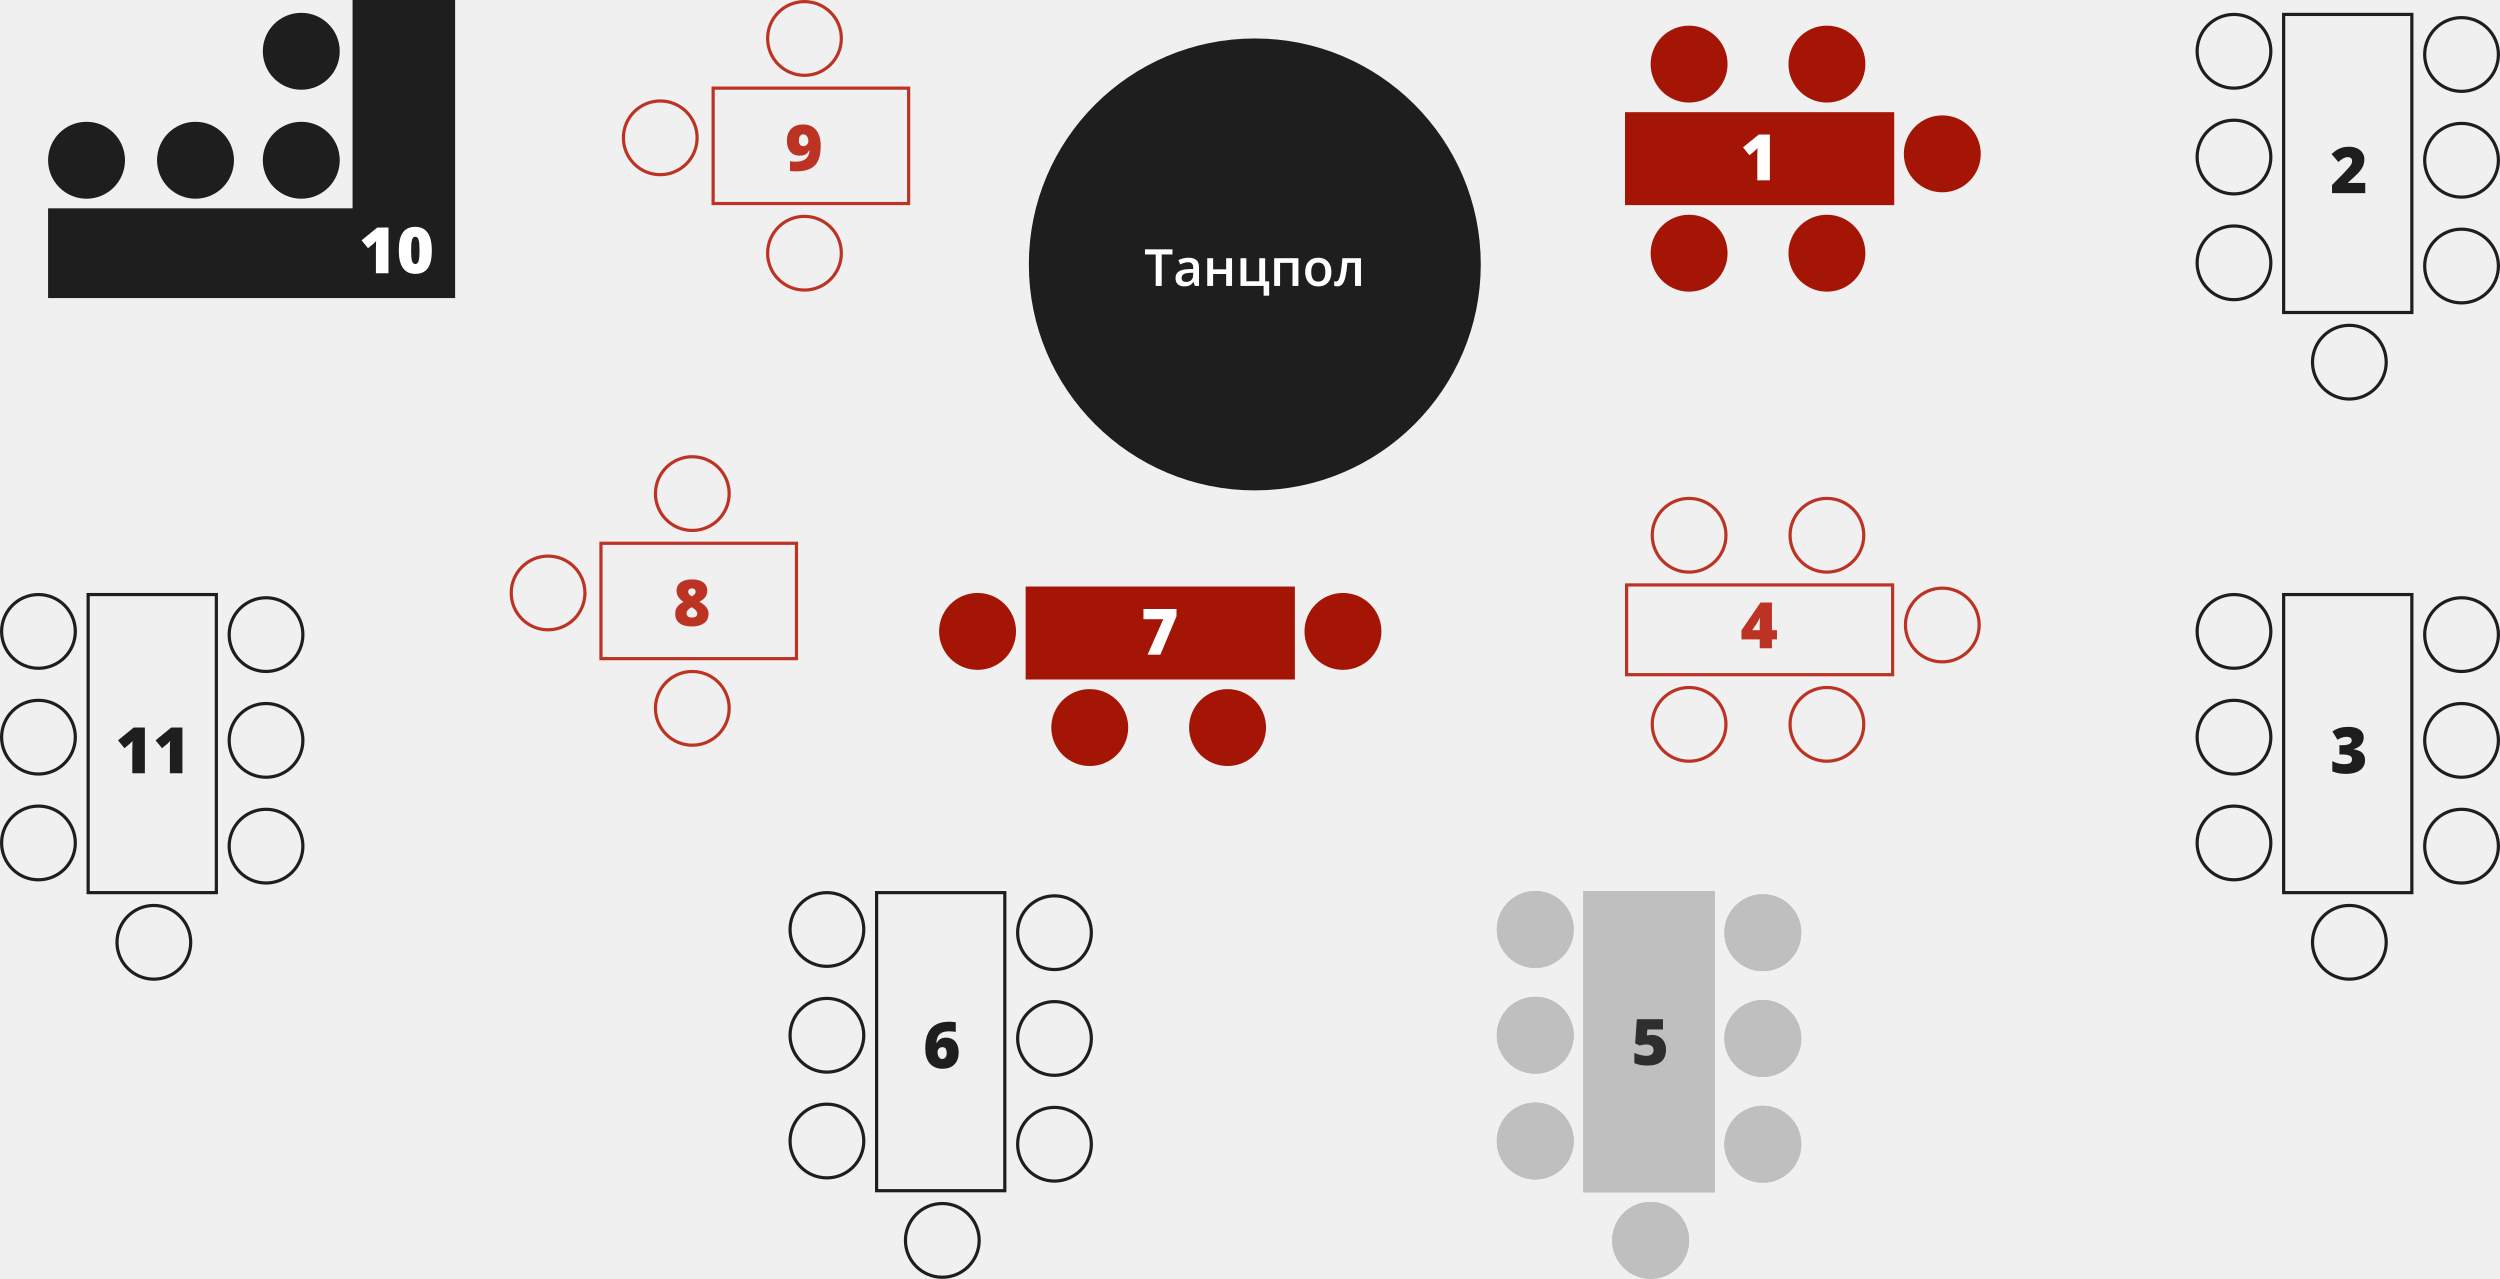
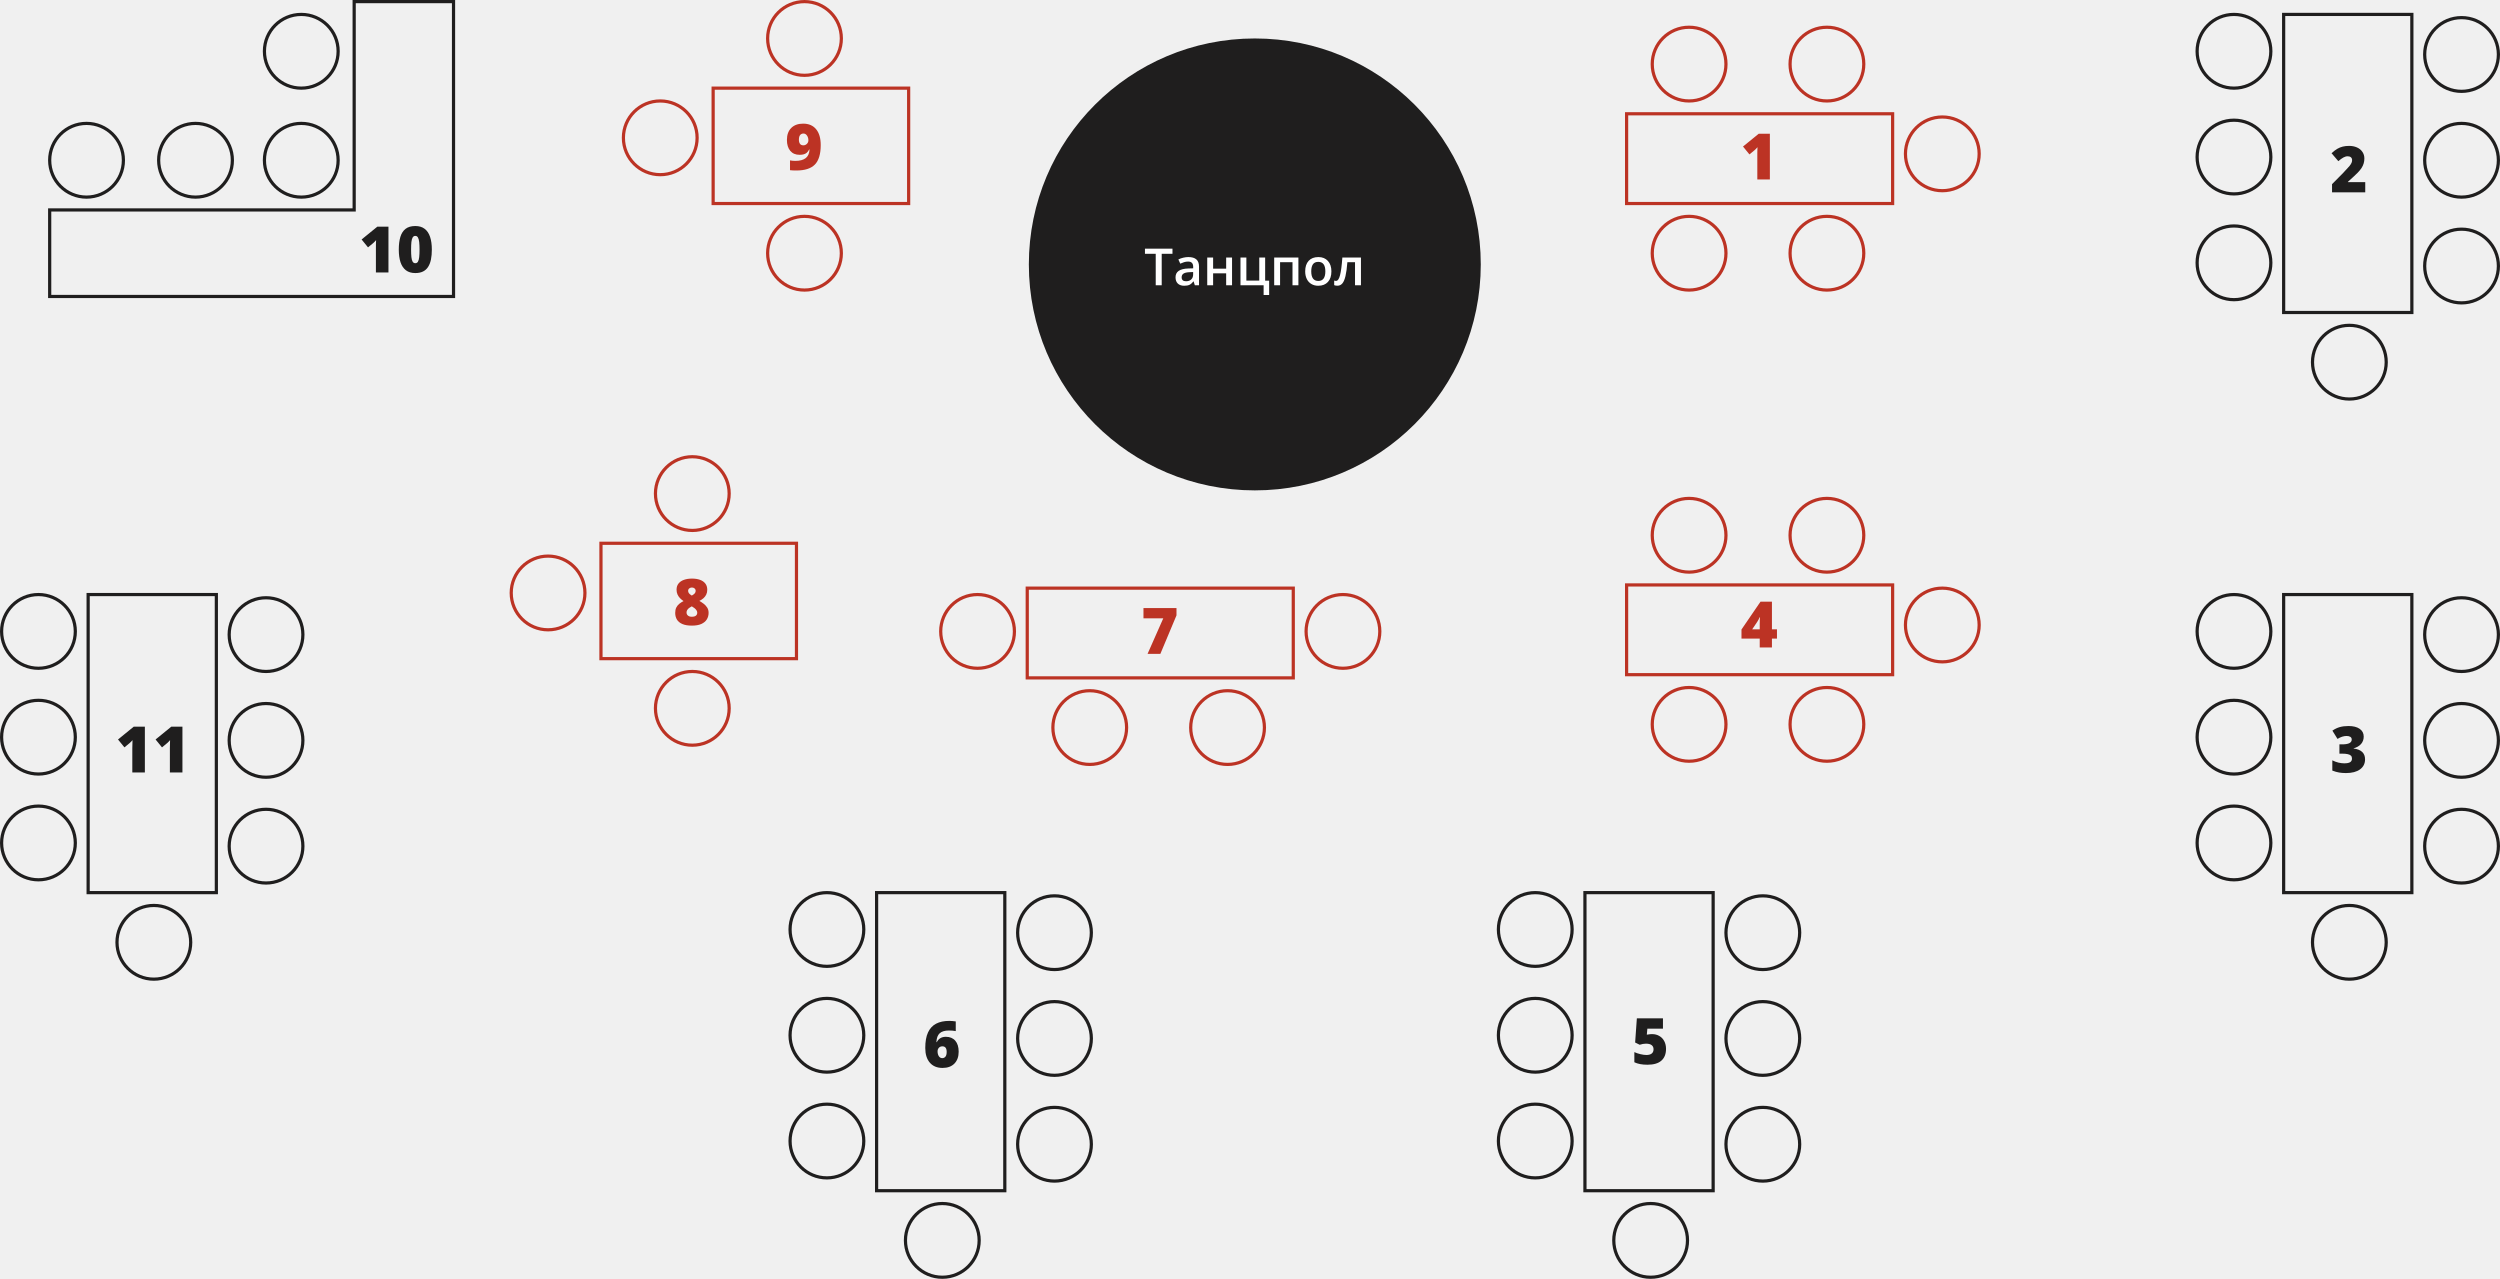
- <svg xmlns="http://www.w3.org/2000/svg" viewBox="0 0 780 399" fill="none" class="reserve__scene">
-   <g id="карта заведения">
-     <g id="танцпол">
-       <path id="Ellipse 38" d="M462 82.5C462 121.436 430.436 153 391.5 153C352.564 153 321 121.436 321 82.5C321 43.564 352.564 12 391.5 12C430.436 12 462 43.564 462 82.5Z" fill="rgb(31,30,30)" fill-rule="nonzero" />
-       <path id="Танцпол" d="M362.453 89.207L360.586 89.207L360.586 79.387L357.227 79.387L357.227 77.785L365.812 77.785L365.812 79.387L362.453 79.387L362.453 89.207ZM372.781 89.207L372.414 88.004L372.352 88.004C371.935 88.53 371.516 88.889 371.094 89.082C370.672 89.269 370.13 89.363 369.469 89.363C368.62 89.363 367.956 89.134 367.477 88.676C367.003 88.217 366.766 87.569 366.766 86.731C366.766 85.84 367.096 85.168 367.758 84.715C368.419 84.262 369.427 84.014 370.781 83.973L372.273 83.926L372.273 83.465C372.273 82.913 372.143 82.501 371.883 82.231C371.628 81.954 371.229 81.816 370.688 81.816C370.245 81.816 369.82 81.882 369.414 82.012C369.008 82.142 368.617 82.296 368.242 82.473L367.648 81.16C368.117 80.915 368.63 80.731 369.188 80.606C369.745 80.475 370.271 80.41 370.766 80.41C371.865 80.41 372.693 80.65 373.25 81.129C373.812 81.608 374.094 82.361 374.094 83.387L374.094 89.207L372.781 89.207ZM370.047 87.957C370.714 87.957 371.247 87.772 371.648 87.402C372.055 87.027 372.258 86.504 372.258 85.832L372.258 85.082L371.148 85.129C370.284 85.16 369.654 85.306 369.258 85.566C368.867 85.822 368.672 86.215 368.672 86.746C368.672 87.132 368.786 87.431 369.016 87.644C369.245 87.853 369.589 87.957 370.047 87.957ZM378.492 80.566L378.492 84.035L382.562 84.035L382.562 80.566L384.398 80.566L384.398 89.207L382.562 89.207L382.562 85.481L378.492 85.481L378.492 89.207L376.656 89.207L376.656 80.566L378.492 80.566ZM394.727 87.785L395.977 87.785L395.977 92.246L394.25 92.246L394.25 89.207L387.031 89.207L387.031 80.566L388.867 80.566L388.867 87.754L392.891 87.754L392.891 80.566L394.727 80.566L394.727 87.785ZM405.102 80.566L405.102 89.207L403.258 89.207L403.258 82.019L399.383 82.019L399.383 89.207L397.547 89.207L397.547 80.566L405.102 80.566ZM415.398 84.871C415.398 86.283 415.036 87.384 414.312 88.176C413.589 88.967 412.581 89.363 411.289 89.363C410.482 89.363 409.768 89.181 409.148 88.816C408.529 88.452 408.052 87.928 407.719 87.246C407.385 86.564 407.219 85.772 407.219 84.871C407.219 83.47 407.578 82.376 408.297 81.59C409.016 80.803 410.029 80.41 411.336 80.41C412.586 80.41 413.576 80.814 414.305 81.621C415.034 82.423 415.398 83.507 415.398 84.871ZM409.109 84.871C409.109 86.866 409.846 87.863 411.32 87.863C412.779 87.863 413.508 86.866 413.508 84.871C413.508 82.897 412.773 81.91 411.305 81.91C410.534 81.91 409.974 82.165 409.625 82.676C409.281 83.186 409.109 83.918 409.109 84.871ZM424.617 89.207L422.766 89.207L422.766 82.004L420.383 82.004C420.237 83.858 420.039 85.306 419.789 86.348C419.544 87.389 419.221 88.15 418.82 88.629C418.424 89.108 417.909 89.348 417.273 89.348C416.872 89.348 416.536 89.29 416.266 89.176L416.266 87.738C416.458 87.811 416.651 87.848 416.844 87.848C417.375 87.848 417.792 87.251 418.094 86.059C418.401 84.861 418.641 83.03 418.812 80.566L424.617 80.566L424.617 89.207Z" fill="rgb(255,255,255)" fill-rule="nonzero" />
+ <svg xmlns="http://www.w3.org/2000/svg" class="scene" width="780" height="399" viewBox="0 0 780 399" fill="none">
+   <g class="scene__dance-floor">
+     <path d="M462 82.5C462 121.436 430.436 153 391.5 153C352.564 153 321 121.436 321 82.5C321 43.564 352.564 12 391.5 12C430.436 12 462 43.564 462 82.5Z" fill="#1F1E1E" />
+     <path d="M362.453 89H360.586V79.18H357.227V77.578H365.812V79.18H362.453V89ZM372.781 89L372.414 87.797H372.352C371.935 88.323 371.516 88.682 371.094 88.875C370.672 89.062 370.13 89.156 369.469 89.156C368.62 89.156 367.956 88.927 367.477 88.469C367.003 88.01 366.766 87.362 366.766 86.523C366.766 85.633 367.096 84.961 367.758 84.508C368.419 84.055 369.427 83.807 370.781 83.766L372.273 83.719V83.258C372.273 82.706 372.143 82.294 371.883 82.023C371.628 81.747 371.229 81.609 370.688 81.609C370.245 81.609 369.82 81.674 369.414 81.805C369.008 81.935 368.617 82.088 368.242 82.266L367.648 80.953C368.117 80.708 368.63 80.523 369.188 80.398C369.745 80.268 370.271 80.203 370.766 80.203C371.865 80.203 372.693 80.443 373.25 80.922C373.812 81.401 374.094 82.154 374.094 83.18V89H372.781ZM370.047 87.75C370.714 87.75 371.247 87.565 371.648 87.195C372.055 86.82 372.258 86.297 372.258 85.625V84.875L371.148 84.922C370.284 84.953 369.654 85.099 369.258 85.359C368.867 85.615 368.672 86.008 368.672 86.539C368.672 86.924 368.786 87.224 369.016 87.438C369.245 87.646 369.589 87.75 370.047 87.75ZM378.492 80.359V83.828H382.562V80.359H384.398V89H382.562V85.273H378.492V89H376.656V80.359H378.492ZM394.727 87.578H395.977V92.039H394.25V89H387.031V80.359H388.867V87.547H392.891V80.359H394.727V87.578ZM405.102 80.359V89H403.258V81.812H399.383V89H397.547V80.359H405.102ZM415.398 84.664C415.398 86.076 415.036 87.177 414.312 87.969C413.589 88.76 412.581 89.156 411.289 89.156C410.482 89.156 409.768 88.974 409.148 88.609C408.529 88.245 408.052 87.721 407.719 87.039C407.385 86.357 407.219 85.565 407.219 84.664C407.219 83.263 407.578 82.169 408.297 81.383C409.016 80.596 410.029 80.203 411.336 80.203C412.586 80.203 413.576 80.607 414.305 81.414C415.034 82.216 415.398 83.299 415.398 84.664ZM409.109 84.664C409.109 86.659 409.846 87.656 411.32 87.656C412.779 87.656 413.508 86.659 413.508 84.664C413.508 82.69 412.773 81.703 411.305 81.703C410.534 81.703 409.974 81.958 409.625 82.469C409.281 82.979 409.109 83.711 409.109 84.664ZM424.617 89H422.766V81.797H420.383C420.237 83.651 420.039 85.099 419.789 86.141C419.544 87.182 419.221 87.943 418.82 88.422C418.424 88.901 417.909 89.141 417.273 89.141C416.872 89.141 416.536 89.083 416.266 88.969V87.531C416.458 87.604 416.651 87.641 416.844 87.641C417.375 87.641 417.792 87.044 418.094 85.852C418.401 84.654 418.641 82.823 418.812 80.359H424.617V89Z" fill="white" />
+   </g>
+   <g class="scene__table scene__table--red">
+     <g class="scene__table-group" stroke="#BC3324">
+       <rect x="507.5" y="35.5" width="83" height="28" />
+       <circle cx="527" cy="20" r="11.5" />
+       <circle cx="570" cy="20" r="11.5" />
+       <circle cx="606" cy="48" r="11.5" />
+       <circle cx="570" cy="79" r="11.5" />
+       <circle cx="527" cy="79" r="11.5" />
    </g>
-     <g id="10 стол">
-       <path id="Rectangle 182" d="M15 65L110 65L110 0L142 0L142 64.826L142 93L15 93L15 65Z" fill="rgb(31,30,30)" fill-rule="nonzero" />
-       <path id="10" d="M121.199 85.259L117.283 85.259L117.283 77.7C117.283 76.782 117.303 75.942 117.342 75.181C117.101 75.474 116.801 75.78 116.443 76.099L114.822 77.436L112.82 74.976L117.723 70.981L121.199 70.981L121.199 85.259ZM134.734 78.14C134.734 80.666 134.311 82.518 133.465 83.696C132.618 84.868 131.323 85.454 129.578 85.454C127.872 85.454 126.587 84.842 125.721 83.618C124.855 82.388 124.422 80.561 124.422 78.14C124.422 75.601 124.845 73.739 125.691 72.554C126.538 71.369 127.833 70.776 129.578 70.776C131.277 70.776 132.56 71.395 133.426 72.632C134.298 73.862 134.734 75.698 134.734 78.14ZM128.26 78.14C128.26 79.754 128.361 80.864 128.562 81.47C128.764 82.075 129.103 82.378 129.578 82.378C130.06 82.378 130.398 82.065 130.594 81.44C130.796 80.815 130.896 79.715 130.896 78.14C130.896 76.558 130.796 75.451 130.594 74.819C130.392 74.181 130.053 73.862 129.578 73.862C129.103 73.862 128.764 74.168 128.562 74.78C128.361 75.392 128.26 76.512 128.26 78.14Z" fill="rgb(255,255,255)" fill-rule="nonzero" />
-       <circle id="Ellipse 95" cx="27" cy="50" r="12" fill="rgb(31,30,30)" />
-       <circle id="Ellipse 96" cx="61" cy="50" r="12" fill="rgb(31,30,30)" />
-       <circle id="Ellipse 97" cx="94" cy="50" r="12" fill="rgb(31,30,30)" />
-       <circle id="Ellipse 98" cx="94" cy="16" r="12" fill="rgb(31,30,30)" />
+     <path class="scene__table-num" d="M552.199 56H548.283V48.94C548.283 48.809 548.283 48.572 548.283 48.227C548.283 47.875 548.286 47.488 548.293 47.065C548.306 46.641 548.322 46.26 548.342 45.922C548.173 46.124 548.013 46.296 547.863 46.44C547.72 46.583 547.58 46.716 547.443 46.84L545.822 48.178L543.82 45.717L548.723 41.723H552.199V56Z" fill="#BC3324" />
+     <rect x="507" y="8" width="111" height="83" fill="transparent" />
+   </g>
+   <g class="scene__table">
+     <g class="scene__table-group" stroke="#1F1E1E">
+       <rect x="712.5" y="4.5" width="40" height="93" />
+       <circle cx="697" cy="16" r="11.5" />
+       <circle cx="768" cy="17" r="11.5" />
+       <circle cx="697" cy="49" r="11.5" />
+       <circle cx="768" cy="50" r="11.5" />
+       <circle cx="697" cy="82" r="11.5" />
+       <circle cx="768" cy="83" r="11.5" />
+       <circle cx="733" cy="113" r="11.5" />
    </g>
-     <g id="2 стол">
-       <rect id="Rectangle 196" width="40" height="93" x="712.5" y="4.5" stroke="rgb(31,30,30)" stroke-width="1" />
-       <path id="2" d="M737.957 60.259L727.596 60.259L727.596 57.72L731.082 54.194C732.078 53.153 732.729 52.443 733.035 52.065C733.341 51.681 733.553 51.352 733.67 51.079C733.794 50.806 733.855 50.519 733.855 50.22C733.855 49.849 733.735 49.556 733.494 49.341C733.253 49.126 732.915 49.019 732.479 49.019C732.029 49.019 731.574 49.149 731.111 49.409C730.656 49.663 730.138 50.041 729.559 50.542L727.439 48.062C728.175 47.404 728.794 46.935 729.295 46.655C729.796 46.369 730.34 46.151 730.926 46.001C731.518 45.851 732.182 45.776 732.918 45.776C733.842 45.776 734.666 45.939 735.389 46.265C736.118 46.59 736.681 47.056 737.078 47.661C737.482 48.26 737.684 48.934 737.684 49.683C737.684 50.242 737.612 50.76 737.469 51.235C737.332 51.711 737.117 52.179 736.824 52.642C736.531 53.097 736.141 53.579 735.652 54.087C735.171 54.595 734.139 55.558 732.557 56.977L732.557 57.075L737.957 57.075L737.957 60.259Z" fill="rgb(31,30,30)" fill-rule="nonzero" />
-       <circle id="Ellipse 60" cx="697" cy="16" r="11.5" stroke="rgb(31,30,30)" stroke-width="1" />
-       <circle id="Ellipse 63" cx="768" cy="17" r="11.5" stroke="rgb(31,30,30)" stroke-width="1" />
-       <circle id="Ellipse 61" cx="697" cy="49" r="11.5" stroke="rgb(31,30,30)" stroke-width="1" />
-       <circle id="Ellipse 64" cx="768" cy="50" r="11.5" stroke="rgb(31,30,30)" stroke-width="1" />
-       <circle id="Ellipse 62" cx="697" cy="82" r="11.5" stroke="rgb(31,30,30)" stroke-width="1" />
-       <circle id="Ellipse 65" cx="768" cy="83" r="11.5" stroke="rgb(31,30,30)" stroke-width="1" />
-       <circle id="Ellipse 66" cx="733" cy="113" r="11.5" stroke="rgb(31,30,30)" stroke-width="1" />
+     <path class="scene__table-num" d="M737.957 60H727.596V57.461L731.082 53.935C732.078 52.894 732.729 52.184 733.035 51.807C733.341 51.422 733.553 51.094 733.67 50.82C733.794 50.547 733.855 50.26 733.855 49.961C733.855 49.59 733.735 49.297 733.494 49.082C733.253 48.867 732.915 48.76 732.479 48.76C732.029 48.76 731.574 48.89 731.111 49.15C730.656 49.404 730.138 49.782 729.559 50.283L727.439 47.803C728.175 47.145 728.794 46.676 729.295 46.397C729.796 46.11 730.34 45.892 730.926 45.742C731.518 45.592 732.182 45.518 732.918 45.518C733.842 45.518 734.666 45.68 735.389 46.006C736.118 46.331 736.681 46.797 737.078 47.402C737.482 48.001 737.684 48.675 737.684 49.424C737.684 49.984 737.612 50.501 737.469 50.977C737.332 51.452 737.117 51.921 736.824 52.383C736.531 52.839 736.141 53.32 735.652 53.828C735.171 54.336 734.139 55.3 732.557 56.719V56.816H737.957V60Z" fill="#1F1E1E" />
+     <rect x="685" y="4" width="95" height="121" fill="transparent" />
+   </g>
+   <g class="scene__table">
+     <g class="scene__table-group" stroke="#1F1E1E">
+       <rect x="712.5" y="185.5" width="40" height="93" />
+       <circle cx="697" cy="197" r="11.5" />
+       <circle cx="768" cy="198" r="11.5" />
+       <circle cx="697" cy="230" r="11.5" />
+       <circle cx="768" cy="231" r="11.5" />
+       <circle cx="697" cy="263" r="11.5" />
+       <circle cx="768" cy="264" r="11.5" />
+       <circle cx="733" cy="294" r="11.5" />
    </g>
-     <g id="3 стол">
-       <rect id="Rectangle 195" width="40" height="93" x="712.5" y="185.5" stroke="rgb(31,30,30)" stroke-width="1" />
-       <path id="3" d="M737.479 230.077C737.479 230.963 737.208 231.724 736.668 232.362C736.128 232.994 735.346 233.453 734.324 233.739L734.324 233.798C736.707 234.097 737.898 235.224 737.898 237.177C737.898 238.505 737.371 239.55 736.316 240.312C735.268 241.073 733.81 241.454 731.941 241.454C731.173 241.454 730.46 241.399 729.803 241.288C729.152 241.177 728.445 240.976 727.684 240.683L727.684 237.479C728.309 237.799 728.943 238.036 729.588 238.192C730.239 238.342 730.838 238.417 731.385 238.417C732.231 238.417 732.846 238.3 733.23 238.065C733.621 237.825 733.816 237.45 733.816 236.942C733.816 236.552 733.716 236.252 733.514 236.044C733.312 235.829 732.986 235.67 732.537 235.565C732.088 235.455 731.502 235.399 730.779 235.399L729.9 235.399L729.9 232.499L730.799 232.499C732.758 232.499 733.738 231.998 733.738 230.995C733.738 230.618 733.592 230.338 733.299 230.155C733.012 229.973 732.625 229.882 732.137 229.882C731.225 229.882 730.281 230.188 729.305 230.8L727.703 228.222C728.458 227.701 729.23 227.33 730.018 227.108C730.812 226.887 731.72 226.776 732.742 226.776C734.22 226.776 735.379 227.069 736.219 227.655C737.059 228.241 737.479 229.049 737.479 230.077Z" fill="rgb(31,30,30)" fill-rule="nonzero" />
-       <circle id="Ellipse 67" cx="697" cy="197" r="11.5" stroke="rgb(31,30,30)" stroke-width="1" />
-       <circle id="Ellipse 68" cx="768" cy="198" r="11.5" stroke="rgb(31,30,30)" stroke-width="1" />
-       <circle id="Ellipse 69" cx="697" cy="230" r="11.5" stroke="rgb(31,30,30)" stroke-width="1" />
-       <circle id="Ellipse 70" cx="768" cy="231" r="11.5" stroke="rgb(31,30,30)" stroke-width="1" />
-       <circle id="Ellipse 71" cx="697" cy="263" r="11.5" stroke="rgb(31,30,30)" stroke-width="1" />
-       <circle id="Ellipse 72" cx="768" cy="264" r="11.5" stroke="rgb(31,30,30)" stroke-width="1" />
-       <circle id="Ellipse 73" cx="733" cy="294" r="11.5" stroke="rgb(31,30,30)" stroke-width="1" />
+     <path class="scene__table-num" d="M737.479 229.818C737.479 230.704 737.208 231.465 736.668 232.104C736.128 232.735 735.346 233.194 734.324 233.48V233.539C736.707 233.839 737.898 234.965 737.898 236.918C737.898 238.246 737.371 239.291 736.316 240.053C735.268 240.814 733.81 241.195 731.941 241.195C731.173 241.195 730.46 241.14 729.803 241.029C729.152 240.919 728.445 240.717 727.684 240.424V237.221C728.309 237.54 728.943 237.777 729.588 237.934C730.239 238.083 730.838 238.158 731.385 238.158C732.231 238.158 732.846 238.041 733.23 237.807C733.621 237.566 733.816 237.191 733.816 236.684C733.816 236.293 733.715 235.993 733.514 235.785C733.312 235.57 732.986 235.411 732.537 235.307C732.088 235.196 731.502 235.141 730.779 235.141H729.9V232.24H730.799C732.758 232.24 733.738 231.739 733.738 230.736C733.738 230.359 733.592 230.079 733.299 229.896C733.012 229.714 732.625 229.623 732.137 229.623C731.225 229.623 730.281 229.929 729.305 230.541L727.703 227.963C728.458 227.442 729.23 227.071 730.018 226.85C730.812 226.628 731.72 226.518 732.742 226.518C734.22 226.518 735.379 226.811 736.219 227.396C737.059 227.982 737.479 228.79 737.479 229.818Z" fill="#1F1E1E" />
+     <rect x="685" y="185" width="95" height="121" fill="transparent" />
+   </g>
+   <g class="scene__table scene__table--red">
+     <g class="scene__table-group" stroke="#BC3324">
+       <rect x="507.5" y="182.5" width="83" height="28" />
+       <circle cx="527" cy="167" r="11.5" />
+       <circle cx="570" cy="167" r="11.5" />
+       <circle cx="606" cy="195" r="11.5" />
+       <circle cx="570" cy="226" r="11.5" />
+       <circle cx="527" cy="226" r="11.5" />
    </g>
-     <g id="5 стол">
-       <rect id="Rectangle 190" width="41" height="94" x="494" y="278" fill="rgb(191,191,191)" />
-       <rect id="Rectangle 190" width="40" height="93" x="494.5" y="278.5" stroke="rgb(191,191,191)" stroke-width="1" />
-       <path id="5" d="M515.484 322.903C516.305 322.903 517.044 323.095 517.701 323.479C518.365 323.857 518.88 324.394 519.244 325.091C519.615 325.787 519.801 326.591 519.801 327.503C519.801 329.098 519.319 330.322 518.355 331.175C517.398 332.028 515.947 332.454 514 332.454C512.333 332.454 510.973 332.197 509.918 331.683L509.918 328.519C510.484 328.779 511.122 328.994 511.832 329.163C512.548 329.332 513.163 329.417 513.678 329.417C514.394 329.417 514.944 329.267 515.328 328.968C515.712 328.662 515.904 328.213 515.904 327.62C515.904 327.073 515.709 326.647 515.318 326.341C514.928 326.035 514.335 325.882 513.541 325.882C512.936 325.882 512.281 325.996 511.578 326.224L510.162 325.521L510.699 317.981L518.844 317.981L518.844 321.194L513.98 321.194L513.805 323.079C514.312 322.981 514.674 322.929 514.889 322.923C515.104 322.91 515.302 322.903 515.484 322.903Z" opacity="0.9" fill="rgb(31,30,30)" fill-rule="nonzero" />
-       <circle id="Ellipse 74" cx="479" cy="290" r="12" fill="rgb(191,191,191)" />
-       <circle id="Ellipse 74" cx="479" cy="290" r="11.5" stroke="rgb(191,191,191)" stroke-width="1" />
-       <circle id="Ellipse 75" cx="550" cy="291" r="12" fill="rgb(191,191,191)" />
-       <circle id="Ellipse 75" cx="550" cy="291" r="11.5" stroke="rgb(191,191,191)" stroke-width="1" />
-       <circle id="Ellipse 76" cx="479" cy="323" r="12" fill="rgb(191,191,191)" />
-       <circle id="Ellipse 76" cx="479" cy="323" r="11.5" stroke="rgb(191,191,191)" stroke-width="1" />
-       <circle id="Ellipse 77" cx="550" cy="324" r="12" fill="rgb(191,191,191)" />
-       <circle id="Ellipse 77" cx="550" cy="324" r="11.5" stroke="rgb(191,191,191)" stroke-width="1" />
-       <circle id="Ellipse 78" cx="479" cy="356" r="12" fill="rgb(191,191,191)" />
-       <circle id="Ellipse 78" cx="479" cy="356" r="11.5" stroke="rgb(191,191,191)" stroke-width="1" />
-       <circle id="Ellipse 79" cx="550" cy="357" r="12" fill="rgb(191,191,191)" />
-       <circle id="Ellipse 79" cx="550" cy="357" r="11.5" stroke="rgb(191,191,191)" stroke-width="1" />
-       <circle id="Ellipse 80" cx="515" cy="387" r="12" fill="rgb(191,191,191)" />
-       <circle id="Ellipse 80" cx="515" cy="387" r="11.5" stroke="rgb(191,191,191)" stroke-width="1" />
+     <path class="scene__table-num" d="M554.416 199.236H552.844V202H549.035V199.236H543.342V196.404L549.279 187.723H552.844V196.355H554.416V199.236ZM549.035 196.355V194.695C549.035 194.383 549.045 193.963 549.064 193.436C549.09 192.902 549.11 192.622 549.123 192.596H549.016C548.794 193.097 548.544 193.566 548.264 194.002L546.682 196.355H549.035Z" fill="#BC3324" />
+     <rect x="507" y="155" width="111" height="83" fill="transparent" />
+   </g>
+   <g class="scene__table">
+     <g class="scene__table-group" stroke="#1F1E1E">
+       <rect x="494.5" y="278.5" width="40" height="93" />
+       <circle cx="479" cy="290" r="11.5" />
+       <circle cx="550" cy="291" r="11.5" />
+       <circle cx="479" cy="323" r="11.5" />
+       <circle cx="550" cy="324" r="11.5" />
+       <circle cx="479" cy="356" r="11.5" />
+       <circle cx="550" cy="357" r="11.5" />
+       <circle cx="515" cy="387" r="11.5" />
    </g>
-     <g id="6 стол">
-       <rect id="Rectangle 184" width="40" height="93" x="273.5" y="278.5" stroke="rgb(31,30,30)" stroke-width="1" />
-       <circle id="Ellipse 81" cx="258" cy="290" r="11.5" stroke="rgb(31,30,30)" stroke-width="1" />
-       <circle id="Ellipse 82" cx="329" cy="291" r="11.5" stroke="rgb(31,30,30)" stroke-width="1" />
-       <circle id="Ellipse 83" cx="258" cy="323" r="11.5" stroke="rgb(31,30,30)" stroke-width="1" />
-       <circle id="Ellipse 84" cx="329" cy="324" r="11.5" stroke="rgb(31,30,30)" stroke-width="1" />
-       <circle id="Ellipse 85" cx="258" cy="356" r="11.5" stroke="rgb(31,30,30)" stroke-width="1" />
-       <circle id="Ellipse 86" cx="329" cy="357" r="11.5" stroke="rgb(31,30,30)" stroke-width="1" />
-       <circle id="Ellipse 87" cx="294" cy="387" r="11.5" stroke="rgb(31,30,30)" stroke-width="1" />
-       <path id="6" d="M288.684 327.224C288.684 325.231 288.967 323.62 289.533 322.39C290.106 321.153 290.946 320.241 292.053 319.655C293.166 319.069 294.536 318.776 296.164 318.776C296.743 318.776 297.421 318.832 298.195 318.942L298.195 321.96C297.544 321.836 296.838 321.774 296.076 321.774C294.787 321.774 293.827 322.058 293.195 322.624C292.564 323.19 292.219 324.115 292.16 325.397L292.277 325.397C292.863 324.291 293.804 323.737 295.1 323.737C296.369 323.737 297.352 324.147 298.049 324.968C298.752 325.782 299.104 326.918 299.104 328.376C299.104 329.945 298.661 331.185 297.775 332.097C296.89 333.002 295.653 333.454 294.064 333.454C292.378 333.454 291.06 332.907 290.109 331.813C289.159 330.72 288.684 329.19 288.684 327.224ZM293.977 330.397C294.387 330.397 294.719 330.244 294.973 329.938C295.233 329.626 295.363 329.131 295.363 328.454C295.363 327.295 294.914 326.716 294.016 326.716C293.573 326.716 293.212 326.866 292.932 327.165C292.658 327.465 292.521 327.829 292.521 328.259C292.521 328.884 292.655 329.398 292.922 329.802C293.189 330.199 293.54 330.397 293.977 330.397Z" fill="rgb(31,30,30)" fill-rule="nonzero" />
+     <path class="scene__table-num" d="M515.484 322.645C516.305 322.645 517.044 322.837 517.701 323.221C518.365 323.598 518.88 324.135 519.244 324.832C519.615 325.529 519.801 326.333 519.801 327.244C519.801 328.839 519.319 330.063 518.355 330.916C517.398 331.769 515.947 332.195 514 332.195C512.333 332.195 510.973 331.938 509.918 331.424V328.26C510.484 328.52 511.122 328.735 511.832 328.904C512.548 329.074 513.163 329.158 513.678 329.158C514.394 329.158 514.944 329.008 515.328 328.709C515.712 328.403 515.904 327.954 515.904 327.361C515.904 326.814 515.709 326.388 515.318 326.082C514.928 325.776 514.335 325.623 513.541 325.623C512.936 325.623 512.281 325.737 511.578 325.965L510.162 325.262L510.699 317.723H518.844V320.936H513.98L513.805 322.82C514.312 322.723 514.674 322.671 514.889 322.664C515.104 322.651 515.302 322.645 515.484 322.645Z" fill="#1F1E1E" />
+     <rect x="467" y="278" width="95" height="121" fill="transparent" />
+   </g>
+   <g class="scene__table">
+     <g class="scene__table-group" stroke="#1F1E1E">
+       <rect x="273.5" y="278.5" width="40" height="93" />
+       <circle cx="258" cy="290" r="11.5" />
+       <circle cx="329" cy="291" r="11.5" />
+       <circle cx="258" cy="323" r="11.5" />
+       <circle cx="329" cy="324" r="11.5" />
+       <circle cx="258" cy="356" r="11.5" />
+       <circle cx="329" cy="357" r="11.5" />
+       <circle cx="294" cy="387" r="11.5" />
    </g>
-     <g id="11 стол">
-       <rect id="Rectangle 194" width="40" height="93" x="27.5" y="185.5" stroke="rgb(31,30,30)" stroke-width="1" />
-       <circle id="Ellipse 88" cx="12" cy="197" r="11.5" stroke="rgb(31,30,30)" stroke-width="1" />
-       <circle id="Ellipse 89" cx="83" cy="198" r="11.5" stroke="rgb(31,30,30)" stroke-width="1" />
-       <circle id="Ellipse 90" cx="12" cy="230" r="11.5" stroke="rgb(31,30,30)" stroke-width="1" />
-       <circle id="Ellipse 91" cx="83" cy="231" r="11.5" stroke="rgb(31,30,30)" stroke-width="1" />
-       <circle id="Ellipse 92" cx="12" cy="263" r="11.5" stroke="rgb(31,30,30)" stroke-width="1" />
-       <circle id="Ellipse 93" cx="83" cy="264" r="11.5" stroke="rgb(31,30,30)" stroke-width="1" />
-       <circle id="Ellipse 94" cx="48" cy="294" r="11.5" stroke="rgb(31,30,30)" stroke-width="1" />
-       <path id="11" d="M45.199 241.259L41.283 241.259L41.283 233.7C41.283 232.782 41.303 231.942 41.342 231.181C41.101 231.474 40.801 231.78 40.443 232.099L38.822 233.437L36.82 230.976L41.723 226.981L45.199 226.981L45.199 241.259ZM56.918 241.259L53.002 241.259L53.002 233.7C53.002 232.782 53.022 231.942 53.06 231.181C52.82 231.474 52.52 231.78 52.162 232.099L50.541 233.437L48.539 230.976L53.441 226.981L56.918 226.981L56.918 241.259Z" fill="rgb(31,30,30)" fill-rule="nonzero" />
+     <path class="scene__table-num" d="M288.684 326.965C288.684 324.973 288.967 323.361 289.533 322.131C290.106 320.894 290.946 319.982 292.053 319.396C293.166 318.811 294.536 318.518 296.164 318.518C296.743 318.518 297.421 318.573 298.195 318.684V321.701C297.544 321.577 296.838 321.516 296.076 321.516C294.787 321.516 293.827 321.799 293.195 322.365C292.564 322.932 292.219 323.856 292.16 325.139H292.277C292.863 324.032 293.804 323.479 295.1 323.479C296.369 323.479 297.352 323.889 298.049 324.709C298.752 325.523 299.104 326.659 299.104 328.117C299.104 329.686 298.661 330.926 297.775 331.838C296.89 332.743 295.653 333.195 294.064 333.195C292.378 333.195 291.06 332.648 290.109 331.555C289.159 330.461 288.684 328.931 288.684 326.965ZM293.977 330.139C294.387 330.139 294.719 329.986 294.973 329.68C295.233 329.367 295.363 328.872 295.363 328.195C295.363 327.036 294.914 326.457 294.016 326.457C293.573 326.457 293.212 326.607 292.932 326.906C292.658 327.206 292.521 327.57 292.521 328C292.521 328.625 292.655 329.139 292.922 329.543C293.189 329.94 293.54 330.139 293.977 330.139Z" fill="#1F1E1E" />
+     <rect opacity="0.01" x="246" y="278" width="95" height="121" fill="transparent" />
+   </g>
+   <g class="scene__table scene__table--red">
+     <g class="scene__table-group" stroke="#BC3324">
+       <rect x="320.5" y="183.5" width="83" height="28" />
+       <circle cx="383" cy="227" r="11.5" />
+       <circle cx="419" cy="197" r="11.5" />
+       <circle cx="305" cy="197" r="11.5" />
+       <circle cx="340" cy="227" r="11.5" />
    </g>
-     <g id="9 стол">
-       <rect id="Rectangle 181" width="61" height="36" x="222.5" y="27.5" stroke="rgb(188.062,51.332,36.045)" stroke-width="1" />
-       <path id="9" d="M256.064 45.515C256.064 48.308 255.462 50.329 254.258 51.579C253.053 52.829 251.126 53.454 248.477 53.454C247.604 53.454 246.94 53.422 246.484 53.356L246.484 50.3C247.044 50.404 247.604 50.456 248.164 50.456C249.544 50.456 250.609 50.173 251.357 49.606C252.106 49.033 252.513 48.132 252.578 46.901L252.461 46.901C252.207 47.37 251.956 47.709 251.709 47.917C251.462 48.125 251.159 48.285 250.801 48.395C250.443 48.506 249.997 48.562 249.463 48.562C248.226 48.562 247.259 48.148 246.562 47.321C245.866 46.495 245.518 45.355 245.518 43.903C245.518 42.321 245.967 41.081 246.865 40.183C247.77 39.284 249.007 38.835 250.576 38.835C252.321 38.835 253.672 39.414 254.629 40.573C255.586 41.732 256.064 43.379 256.064 45.515ZM250.684 41.921C250.26 41.921 249.915 42.074 249.648 42.38C249.388 42.686 249.258 43.177 249.258 43.855C249.258 44.388 249.372 44.815 249.6 45.134C249.827 45.446 250.176 45.602 250.645 45.602C251.068 45.602 251.436 45.45 251.748 45.144C252.061 44.838 252.217 44.47 252.217 44.04C252.217 43.461 252.07 42.963 251.777 42.546C251.491 42.129 251.126 41.921 250.684 41.921Z" fill="rgb(188.062,51.332,36.045)" fill-rule="nonzero" />
-       <circle id="Ellipse 50" cx="12" cy="12" r="11.5" stroke="rgb(188.062,51.332,36.045)" stroke-width="1" transform="matrix(-1,0,0,-1,263,91)" />
-       <circle id="Ellipse 51" cx="12" cy="12" r="11.5" stroke="rgb(188.062,51.332,36.045)" stroke-width="1" transform="matrix(-1,0,0,-1,218,55)" />
-       <circle id="Ellipse 52" cx="12" cy="12" r="11.5" stroke="rgb(188.062,51.332,36.045)" stroke-width="1" transform="matrix(-1,0,0,-1,263,24)" />
+     <path class="scene__table-num" d="M358.041 204L362.943 192.916H356.762V189.723H367.064V191.998L362.035 204H358.041Z" fill="#BC3324" />
+     <rect x="293" y="183" width="138" height="56" fill="transparent" />
+   </g>
+   <g class="scene__table scene__table--red">
+     <g class="scene__table-group" stroke="#BC3324">
+       <rect x="187.5" y="169.5" width="61" height="36" />
+       <circle cx="216" cy="221" r="11.5" transform="rotate(-180 216 221)" />
+       <circle cx="171" cy="185" r="11.5" transform="rotate(-180 171 185)" />
+       <circle cx="216" cy="154" r="11.5" transform="rotate(-180 216 154)" />
    </g>
-     <g id="8 стол">
-       <rect id="Rectangle 193" width="61" height="36" x="187.5" y="169.5" stroke="rgb(188.062,51.332,36.045)" stroke-width="1" />
-       <path id="8" d="M215.898 180.776C217.402 180.776 218.571 181.079 219.404 181.685C220.244 182.29 220.664 183.149 220.664 184.263C220.664 185.018 220.465 185.682 220.068 186.255C219.678 186.821 219.056 187.316 218.203 187.739C219.258 188.338 220 188.937 220.43 189.536C220.866 190.129 221.084 190.77 221.084 191.46C221.084 192.729 220.625 193.713 219.707 194.409C218.789 195.106 217.507 195.454 215.859 195.454C214.18 195.454 212.894 195.116 212.002 194.438C211.11 193.755 210.664 192.775 210.664 191.499C210.664 190.672 210.863 189.969 211.26 189.39C211.657 188.804 212.324 188.273 213.262 187.798C212.507 187.29 211.953 186.746 211.602 186.167C211.257 185.581 211.084 184.94 211.084 184.243C211.084 183.149 211.51 182.3 212.363 181.694C213.216 181.082 214.395 180.776 215.898 180.776ZM214.199 191.343C214.199 191.746 214.342 192.072 214.629 192.319C214.915 192.56 215.312 192.681 215.82 192.681C216.966 192.681 217.539 192.261 217.539 191.421C217.539 191.102 217.412 190.789 217.158 190.483C216.911 190.171 216.465 189.823 215.82 189.438C215.241 189.744 214.824 190.054 214.57 190.366C214.323 190.672 214.199 190.998 214.199 191.343ZM215.879 183.56C215.547 183.56 215.267 183.657 215.039 183.853C214.811 184.041 214.697 184.289 214.697 184.595C214.697 185.155 215.078 185.649 215.84 186.079C216.302 185.812 216.618 185.568 216.787 185.347C216.956 185.125 217.041 184.875 217.041 184.595C217.041 184.282 216.927 184.032 216.699 183.843C216.471 183.654 216.198 183.56 215.879 183.56Z" fill="rgb(188.062,51.332,36.045)" fill-rule="nonzero" />
-       <circle id="Ellipse 57" cx="12" cy="12" r="11.5" stroke="rgb(188.062,51.332,36.045)" stroke-width="1" transform="matrix(-1,0,0,-1,228,233)" />
-       <circle id="Ellipse 58" cx="12" cy="12" r="11.5" stroke="rgb(188.062,51.332,36.045)" stroke-width="1" transform="matrix(-1,0,0,-1,183,197)" />
-       <circle id="Ellipse 59" cx="12" cy="12" r="11.5" stroke="rgb(188.062,51.332,36.045)" stroke-width="1" transform="matrix(-1,0,0,-1,228,166)" />
+     <path class="scene__table-num" d="M215.898 180.518C216.842 180.518 217.669 180.645 218.379 180.898C219.095 181.152 219.655 181.54 220.059 182.061C220.462 182.575 220.664 183.223 220.664 184.004C220.664 184.577 220.557 185.081 220.342 185.518C220.133 185.947 219.844 186.325 219.473 186.65C219.108 186.969 218.685 187.246 218.203 187.48C218.652 187.734 219.098 188.031 219.541 188.369C219.984 188.708 220.352 189.108 220.645 189.57C220.938 190.026 221.084 190.57 221.084 191.201C221.084 191.963 220.898 192.646 220.527 193.252C220.156 193.851 219.587 194.326 218.818 194.678C218.05 195.023 217.064 195.195 215.859 195.195C214.655 195.195 213.669 195.029 212.9 194.697C212.132 194.365 211.566 193.903 211.201 193.311C210.843 192.712 210.664 192.021 210.664 191.24C210.664 190.576 210.775 190.016 210.996 189.561C211.224 189.105 211.533 188.717 211.924 188.398C212.314 188.079 212.76 187.793 213.262 187.539C212.865 187.272 212.5 186.969 212.168 186.631C211.836 186.292 211.572 185.905 211.377 185.469C211.182 185.033 211.084 184.538 211.084 183.984C211.084 183.216 211.289 182.575 211.699 182.061C212.109 181.546 212.676 181.162 213.398 180.908C214.128 180.648 214.961 180.518 215.898 180.518ZM214.199 191.084C214.199 191.481 214.342 191.803 214.629 192.051C214.915 192.298 215.312 192.422 215.82 192.422C216.413 192.422 216.846 192.311 217.119 192.09C217.399 191.862 217.539 191.553 217.539 191.162C217.539 190.869 217.451 190.605 217.275 190.371C217.106 190.13 216.908 189.922 216.68 189.746C216.452 189.57 216.253 189.434 216.084 189.336L215.82 189.18C215.527 189.329 215.257 189.499 215.01 189.688C214.769 189.87 214.574 190.078 214.424 190.312C214.274 190.54 214.199 190.798 214.199 191.084ZM215.879 183.301C215.56 183.301 215.283 183.395 215.049 183.584C214.814 183.766 214.697 184.017 214.697 184.336C214.697 184.544 214.746 184.74 214.844 184.922C214.948 185.098 215.085 185.26 215.254 185.41C215.43 185.56 215.625 185.697 215.84 185.82C216.029 185.71 216.214 185.589 216.396 185.459C216.579 185.329 216.732 185.173 216.855 184.99C216.979 184.808 217.041 184.59 217.041 184.336C217.041 184.017 216.924 183.766 216.689 183.584C216.462 183.395 216.191 183.301 215.879 183.301Z" fill="#BC3324" />
+     <rect x="159" y="142" width="90" height="91" fill="transparent" />
+   </g>
+   <g class="scene__table scene__table--red">
+     <g class="scene__table-group" stroke="#BC3324">
+       <rect x="222.5" y="27.5" width="61" height="36" />
+       <circle cx="251" cy="79" r="11.5" transform="rotate(-180 251 79)" />
+       <circle cx="206" cy="43" r="11.5" transform="rotate(-180 206 43)" />
+       <circle cx="251" cy="12" r="11.5" transform="rotate(-180 251 12)" />
    </g>
-     <g id="1 стол">
-       <rect id="Rectangle 178" width="84" height="29" x="507" y="35" fill="rgb(164.688,20.881,4.803)" />
-       <path id="1" d="M552.199 56.259L548.283 56.259L548.283 48.7C548.283 47.782 548.303 46.942 548.342 46.181C548.101 46.474 547.801 46.78 547.443 47.099L545.822 48.437L543.82 45.976L548.723 41.981L552.199 41.981L552.199 56.259Z" fill="rgb(255,255,255)" fill-rule="nonzero" />
-       <circle id="Ellipse 40" cx="527" cy="20" r="12" fill="rgb(164.688,20.881,4.803)" />
-       <circle id="Ellipse 41" cx="570" cy="20" r="12" fill="rgb(164.688,20.881,4.803)" />
-       <circle id="Ellipse 42" cx="606" cy="48" r="12" fill="rgb(164.688,20.881,4.803)" />
-       <circle id="Ellipse 43" cx="570" cy="79" r="12" fill="rgb(164.688,20.881,4.803)" />
-       <circle id="Ellipse 44" cx="527" cy="79" r="12" fill="rgb(164.688,20.881,4.803)" />
+     <path class="scene__table-num" d="M256.064 45.256C256.064 48.049 255.462 50.07 254.258 51.32C253.053 52.57 251.126 53.195 248.477 53.195C247.604 53.195 246.94 53.163 246.484 53.098V50.041C247.044 50.145 247.604 50.197 248.164 50.197C249.544 50.197 250.609 49.914 251.357 49.348C252.106 48.775 252.513 47.873 252.578 46.643H252.461C252.207 47.111 251.956 47.45 251.709 47.658C251.462 47.867 251.159 48.026 250.801 48.137C250.443 48.247 249.997 48.303 249.463 48.303C248.226 48.303 247.259 47.889 246.562 47.062C245.866 46.236 245.518 45.096 245.518 43.645C245.518 42.062 245.967 40.822 246.865 39.924C247.77 39.025 249.007 38.576 250.576 38.576C252.321 38.576 253.672 39.156 254.629 40.315C255.586 41.473 256.064 43.12 256.064 45.256ZM250.684 41.662C250.26 41.662 249.915 41.815 249.648 42.121C249.388 42.427 249.258 42.919 249.258 43.596C249.258 44.13 249.372 44.556 249.6 44.875C249.827 45.188 250.176 45.344 250.645 45.344C251.068 45.344 251.436 45.191 251.748 44.885C252.061 44.579 252.217 44.211 252.217 43.781C252.217 43.202 252.07 42.704 251.777 42.287C251.491 41.87 251.126 41.662 250.684 41.662Z" fill="#BC3324" />
+     <rect x="194" width="90" height="91" fill="transparent" />
+   </g>
+   <g class="scene__table">
+     <g class="scene__table-group" stroke="#1F1E1E">
+       <path d="M110.5 65V0.5H141.5V64.826V92.5H15.5V65.5H110H110.5V65Z" />
+       <circle cx="27" cy="50" r="11.5" />
+       <circle cx="61" cy="50" r="11.5" />
+       <circle cx="94" cy="50" r="11.5" />
+       <circle cx="94" cy="16" r="11.5" />
    </g>
-     <g id="4 стол">
-       <rect id="Rectangle 188" width="83" height="28" x="507.5" y="182.5" stroke="rgb(188.062,51.332,36.045)" stroke-width="1" />
-       <path id="4" d="M554.416 199.495L552.844 199.495L552.844 202.259L549.035 202.259L549.035 199.495L543.342 199.495L543.342 196.663L549.279 187.981L552.844 187.981L552.844 196.614L554.416 196.614L554.416 199.495ZM549.035 196.614L549.035 194.954C549.035 194.642 549.045 194.222 549.064 193.694C549.091 193.16 549.11 192.881 549.123 192.854L549.016 192.854C548.794 193.356 548.544 193.825 548.264 194.261L546.682 196.614L549.035 196.614Z" fill="rgb(188.062,51.332,36.045)" fill-rule="nonzero" />
-       <circle id="Ellipse 45" cx="527" cy="167" r="11.5" stroke="rgb(188.062,51.332,36.045)" stroke-width="1" />
-       <circle id="Ellipse 46" cx="570" cy="167" r="11.5" stroke="rgb(188.062,51.332,36.045)" stroke-width="1" />
-       <circle id="Ellipse 47" cx="606" cy="195" r="11.5" stroke="rgb(188.062,51.332,36.045)" stroke-width="1" />
-       <circle id="Ellipse 48" cx="570" cy="226" r="11.5" stroke="rgb(188.062,51.332,36.045)" stroke-width="1" />
-       <circle id="Ellipse 49" cx="527" cy="226" r="11.5" stroke="rgb(188.062,51.332,36.045)" stroke-width="1" />
+     <path class="scene__table-num" d="M121.199 85H117.283V77.939C117.283 77.809 117.283 77.572 117.283 77.227C117.283 76.875 117.286 76.488 117.293 76.064C117.306 75.641 117.322 75.26 117.342 74.922C117.173 75.124 117.013 75.296 116.863 75.439C116.72 75.583 116.58 75.716 116.443 75.84L114.822 77.178L112.82 74.717L117.723 70.723H121.199V85ZM134.734 77.881C134.734 79.027 134.643 80.052 134.461 80.957C134.279 81.856 133.986 82.62 133.582 83.252C133.185 83.883 132.658 84.365 132 84.697C131.342 85.029 130.535 85.195 129.578 85.195C128.387 85.195 127.41 84.906 126.648 84.326C125.887 83.74 125.324 82.904 124.959 81.816C124.601 80.723 124.422 79.411 124.422 77.881C124.422 76.338 124.585 75.019 124.91 73.926C125.242 72.826 125.786 71.982 126.541 71.397C127.296 70.811 128.309 70.518 129.578 70.518C130.77 70.518 131.743 70.811 132.498 71.397C133.26 71.976 133.823 72.816 134.188 73.916C134.552 75.01 134.734 76.331 134.734 77.881ZM128.26 77.881C128.26 78.812 128.292 79.593 128.357 80.225C128.429 80.856 128.559 81.331 128.748 81.65C128.943 81.963 129.22 82.119 129.578 82.119C129.936 82.119 130.21 81.963 130.398 81.65C130.587 81.331 130.717 80.859 130.789 80.234C130.861 79.603 130.896 78.818 130.896 77.881C130.896 76.937 130.861 76.149 130.789 75.518C130.717 74.886 130.587 74.411 130.398 74.092C130.21 73.766 129.936 73.603 129.578 73.603C129.22 73.603 128.943 73.766 128.748 74.092C128.559 74.411 128.429 74.886 128.357 75.518C128.292 76.149 128.26 76.937 128.26 77.881Z" fill="#1F1E1E" />
+     <rect x="15" width="127" height="93" fill="transparent" />
+   </g>
+   <g class="scene__table">
+     <g class="scene__table-group" stroke="#1F1E1E">
+       <rect x="27.5" y="185.5" width="40" height="93" />
+       <circle cx="12" cy="197" r="11.5" />
+       <circle cx="83" cy="198" r="11.5" />
+       <circle cx="12" cy="230" r="11.5" />
+       <circle cx="83" cy="231" r="11.5" />
+       <circle cx="12" cy="263" r="11.5" />
+       <circle cx="83" cy="264" r="11.5" />
+       <circle cx="48" cy="294" r="11.5" />
    </g>
-     <g id="7 стол">
-       <rect id="Rectangle 183" width="84" height="29" x="320" y="183" fill="rgb(164.688,20.881,4.803)" />
-       <path id="7" d="M358.041 204.259L362.943 193.194L356.762 193.194L356.762 190.001L367.064 190.001L367.064 192.276L362.035 204.259L358.041 204.259Z" fill="rgb(255,255,255)" fill-rule="nonzero" />
-       <circle id="Ellipse 53" cx="383" cy="227" r="12" fill="rgb(164.688,20.881,4.803)" />
-       <circle id="Ellipse 55" cx="419" cy="197" r="12" fill="rgb(164.688,20.881,4.803)" />
-       <circle id="Ellipse 56" cx="305" cy="197" r="12" fill="rgb(164.688,20.881,4.803)" />
-       <circle id="Ellipse 54" cx="340" cy="227" r="12" fill="rgb(164.688,20.881,4.803)" />
-     </g>
+     <path class="scene__table-num" d="M45.199 241H41.283V233.441C41.283 232.523 41.303 231.684 41.342 230.922C41.101 231.215 40.801 231.521 40.443 231.84L38.822 233.178L36.82 230.717L41.723 226.723H45.199V241ZM56.918 241H53.002V233.441C53.002 232.523 53.022 231.684 53.06 230.922C52.82 231.215 52.52 231.521 52.162 231.84L50.541 233.178L48.539 230.717L53.441 226.723H56.918V241Z" fill="#1F1E1E" />
+     <rect opacity="0.01" y="185" width="95" height="121" fill="transparent" />
  </g>
</svg>
